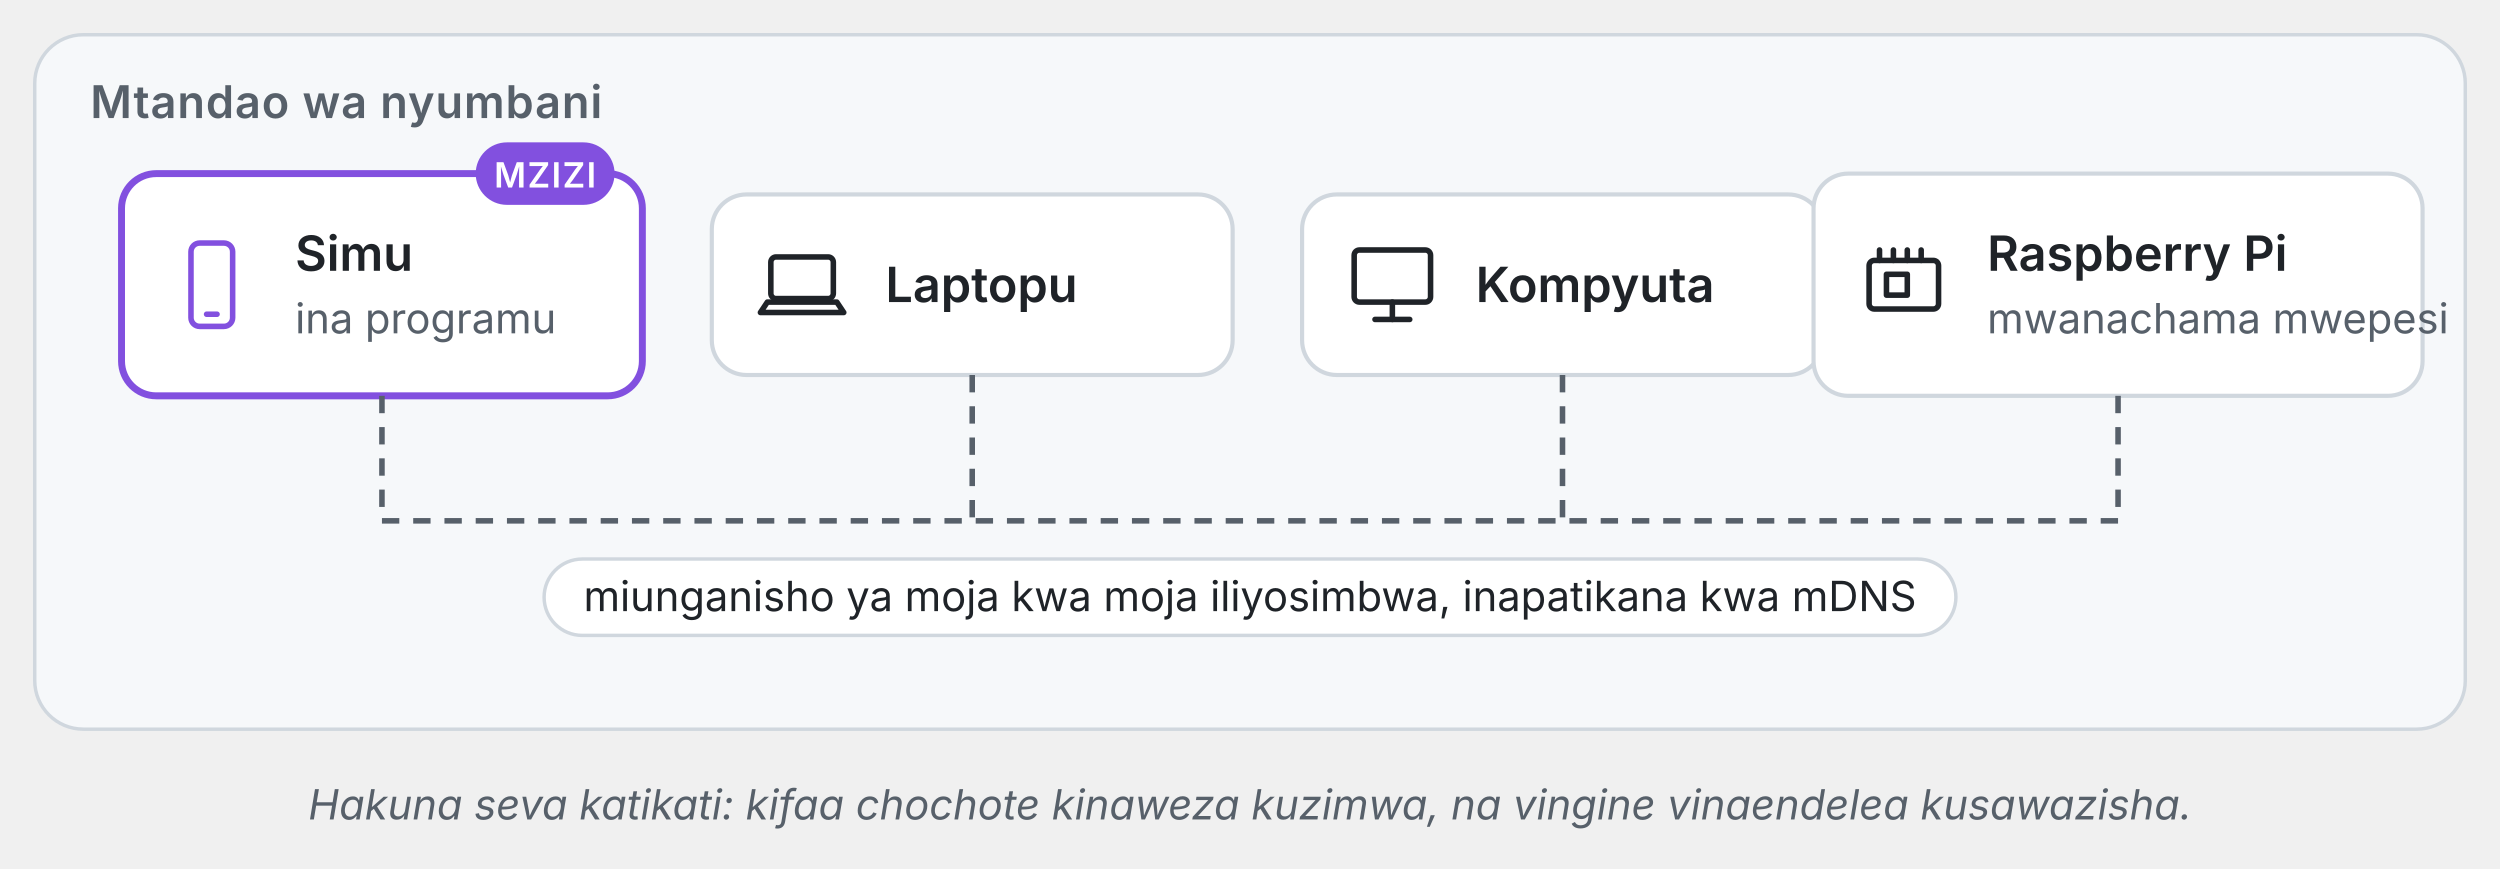
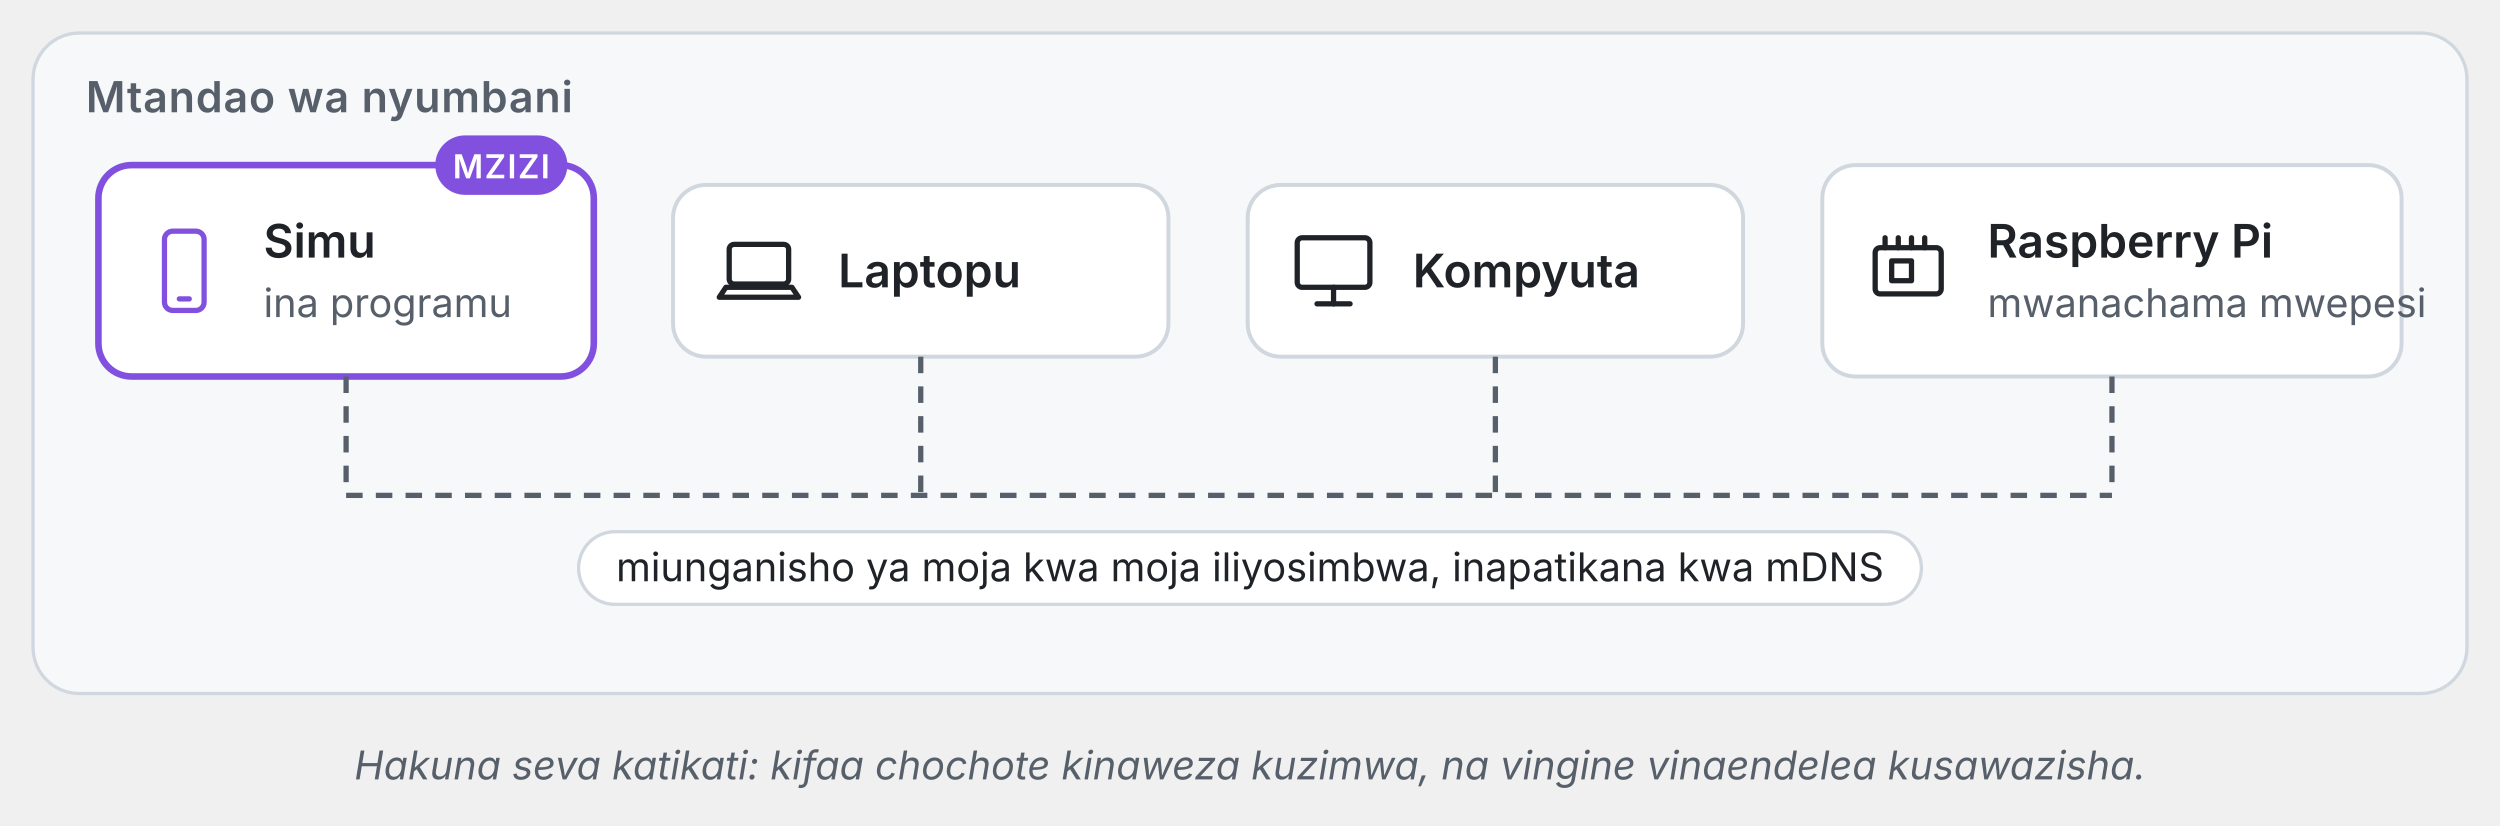
- <svg xmlns="http://www.w3.org/2000/svg" lang="sw" width="720" height="250" viewBox="0 0 720 250" role="img" aria-label="Nyumbani kila kifaa huzungumza moja kwa moja na kila kifaa kingine">
+ <svg xmlns="http://www.w3.org/2000/svg" lang="sw" width="757" height="250" viewBox="0 0 757 250" role="img" aria-label="Nyumbani kila kifaa huzungumza moja kwa moja na kila kifaa kingine">
  <style>
  .bg { fill: none; }
  .zone { fill: #f6f8fa; stroke: #d0d7de; stroke-width: 1; }
  .zone-t { fill: #57606a; font: 600 13px system-ui, -apple-system, 'Segoe UI', sans-serif; letter-spacing: .02em; }
  .card { fill: #ffffff; stroke: #d0d7de; stroke-width: 1.2; }
  .card.key { stroke: #8250df; stroke-width: 2; }
  .card.srv { fill: #fff8c5; stroke: #d4a72c; }
  .t { fill: #1f2328; font: 600 14px system-ui, -apple-system, 'Segoe UI', sans-serif; }
  .s { fill: #57606a; font: 12px system-ui, -apple-system, 'Segoe UI', sans-serif; }
  .ic { fill: none; stroke: #1f2328; stroke-width: 1.6; stroke-linecap: round; stroke-linejoin: round; }
  .key .ic, .ic.key { stroke: #8250df; }
  .badge { fill: #8250df; }
  .badge-t { fill: #ffffff; font: 600 10px system-ui, -apple-system, 'Segoe UI', sans-serif; letter-spacing: .04em; }
  .e-tunnel { fill: none; stroke: #0969da; stroke-width: 3; }
  .e-home { fill: none; stroke: #57606a; stroke-width: 1.6; stroke-dasharray: 5 4; }
  .e-pair { fill: none; stroke: #8250df; stroke-width: 1.8; }
  .e-e2e { fill: none; stroke: #1a7f37; stroke-width: 1.8; stroke-dasharray: 2 4; stroke-linecap: round; }
  .a-tunnel { fill: #0969da; } .a-home { fill: #57606a; } .a-pair { fill: #8250df; } .a-e2e { fill: #1a7f37; }
  .lbl-bg { fill: #ffffff; stroke: #d0d7de; stroke-width: 1; }
  .lbl { fill: #1f2328; font: 12px system-ui, -apple-system, 'Segoe UI', sans-serif; }
  .lbl.tunnel { fill: #0969da; } .lbl.pair { fill: #8250df; } .lbl.e2e { fill: #1a7f37; }
  .note { fill: #57606a; font: italic 12px system-ui, -apple-system, 'Segoe UI', sans-serif; }
  @media (prefers-color-scheme: dark) {
    .zone { fill: #161b22; stroke: #30363d; }
    .zone-t, .s, .note { fill: #8b949e; }
    .card { fill: #0d1117; stroke: #3d444d; }
    .card.key { stroke: #a371f7; }
    .card.srv { fill: #272115; stroke: #9e6a03; }
    .t, .lbl { fill: #e6edf3; }
    .ic { stroke: #e6edf3; }
    .key .ic, .ic.key { stroke: #a371f7; }
    .badge { fill: #a371f7; }
    .badge-t { fill: #0d1117; }
    .e-tunnel { stroke: #4493f8; } .a-tunnel { fill: #4493f8; } .lbl.tunnel { fill: #4493f8; }
    .e-home { stroke: #8b949e; } .a-home { fill: #8b949e; }
    .e-pair { stroke: #a371f7; } .a-pair { fill: #a371f7; } .lbl.pair { fill: #a371f7; }
    .e-e2e { stroke: #3fb950; } .a-e2e { fill: #3fb950; } .lbl.e2e { fill: #3fb950; }
    .lbl-bg { fill: #0d1117; stroke: #3d444d; }
  }
</style>
-   <rect class="zone" x="10" y="10" width="700" height="200" rx="14" />
+   <rect class="zone" x="10" y="10" width="737" height="200" rx="14" />
  <text class="zone-t" x="26" y="34">Mtandao wa nyumbani</text>
  <g class="key">
-     <rect class="card key" x="35.0" y="50.0" width="150" height="64" rx="10" />
-     <g transform="translate(47.0,68)" class="ic">
+     <rect class="card key" x="29.8" y="50.0" width="150" height="64" rx="10" />
+     <g transform="translate(41.8,68)" class="ic">
      <rect x="8" y="2" width="12" height="24" rx="2.5" />
      <line x1="12.5" y1="22.5" x2="15.5" y2="22.5" />
    </g>
-     <text class="t" x="85.0" y="78">Simu</text>
-     <text class="s" x="85.0" y="96">ina programu</text>
-     <rect class="badge" x="137.0" y="41.0" width="40.0" height="18" rx="9" />
-     <text class="badge-t" x="157.0" y="54.0" text-anchor="middle">MZIZI</text>
+     <text class="t" x="79.8" y="78">Simu</text>
+     <text class="s" x="79.8" y="96">ina programu</text>
+     <rect class="badge" x="131.8" y="41.0" width="40.0" height="18" rx="9" />
+     <text class="badge-t" x="151.8" y="54.0" text-anchor="middle">MZIZI</text>
  </g>
-   <path class="e-home" d="M110.0,114.0 L110,150" />
+   <path class="e-home" d="M104.8,114.0 L104.8,150" />
  <g class="">
-     <rect class="card " x="205.0" y="56.0" width="150" height="52" rx="10" />
-     <g transform="translate(217.0,68)" class="ic">
+     <rect class="card " x="203.8" y="56.0" width="150" height="52" rx="10" />
+     <g transform="translate(215.8,68)" class="ic">
      <rect x="5" y="6" width="18" height="12" rx="1.5" />
      <path d="M2 22h24l-2 -3H4z" />
    </g>
-     <text class="t" x="255.0" y="87">Laptopu</text>
+     <text class="t" x="253.8" y="87">Laptopu</text>
  </g>
-   <path class="e-home" d="M280.0,108.0 L280,150" />
+   <path class="e-home" d="M278.8,108.0 L278.8,150" />
  <g class="">
-     <rect class="card " x="375.0" y="56.0" width="150" height="52" rx="10" />
-     <g transform="translate(387.0,68)" class="ic">
+     <rect class="card " x="377.8" y="56.0" width="150" height="52" rx="10" />
+     <g transform="translate(389.8,68)" class="ic">
      <rect x="3" y="4" width="22" height="15" rx="1.5" />
      <line x1="14" y1="19" x2="14" y2="24" />
      <line x1="9" y1="24" x2="19" y2="24" />
    </g>
-     <text class="t" x="425.0" y="87">Kompyuta</text>
+     <text class="t" x="427.8" y="87">Kompyuta</text>
  </g>
-   <path class="e-home" d="M450.0,108.0 L450,150" />
+   <path class="e-home" d="M452.8,108.0 L452.8,150" />
  <g class="">
-     <rect class="card " x="522.3" y="50.0" width="175.4" height="64" rx="10" />
-     <g transform="translate(534.3,68)" class="ic">
+     <rect class="card " x="551.8" y="50.0" width="175.4" height="64" rx="10" />
+     <g transform="translate(563.8,68)" class="ic">
      <rect x="4" y="7" width="20" height="14" rx="1.5" />
      <rect x="9" y="11" width="6" height="6" />
      <line x1="7" y1="4" x2="7" y2="7" />
      <line x1="11" y1="4" x2="11" y2="7" />
      <line x1="15" y1="4" x2="15" y2="7" />
      <line x1="19" y1="4" x2="19" y2="7" />
    </g>
-     <text class="t" x="572.3" y="78">Raspberry Pi</text>
-     <text class="s" x="572.3" y="96">mwanachama mwepesi</text>
+     <text class="t" x="601.8" y="78">Raspberry Pi</text>
+     <text class="s" x="601.8" y="96">mwanachama mwepesi</text>
  </g>
-   <path class="e-home" d="M610.0,114.0 L610,150" />
-   <path class="e-home" d="M110,150 L610,150" />
-   <text class="note" x="360" y="236" text-anchor="middle">Hakuna seva katikati: kifaa chochote kinaweza kuzimwa, na vingine vinaendelea kusawazisha.</text>
-   <rect class="lbl-bg" x="156.7" y="161.0" width="406.6" height="22" rx="11.0" />
-   <text class="lbl home" x="360" y="176.0" text-anchor="middle">miunganisho ya moja kwa moja iliyosimbwa, inapatikana kwa mDNS</text>
+   <path class="e-home" d="M639.5,114.0 L639.5,150" />
+   <path class="e-home" d="M104.8,150 L639.5,150" />
+   <text class="note" x="378.5" y="236" text-anchor="middle">Hakuna seva katikati: kifaa chochote kinaweza kuzimwa, na vingine vinaendelea kusawazisha.</text>
+   <rect class="lbl-bg" x="175.2" y="161.0" width="406.6" height="22" rx="11.0" />
+   <text class="lbl home" x="378.5" y="176.0" text-anchor="middle">miunganisho ya moja kwa moja iliyosimbwa, inapatikana kwa mDNS</text>
</svg>
